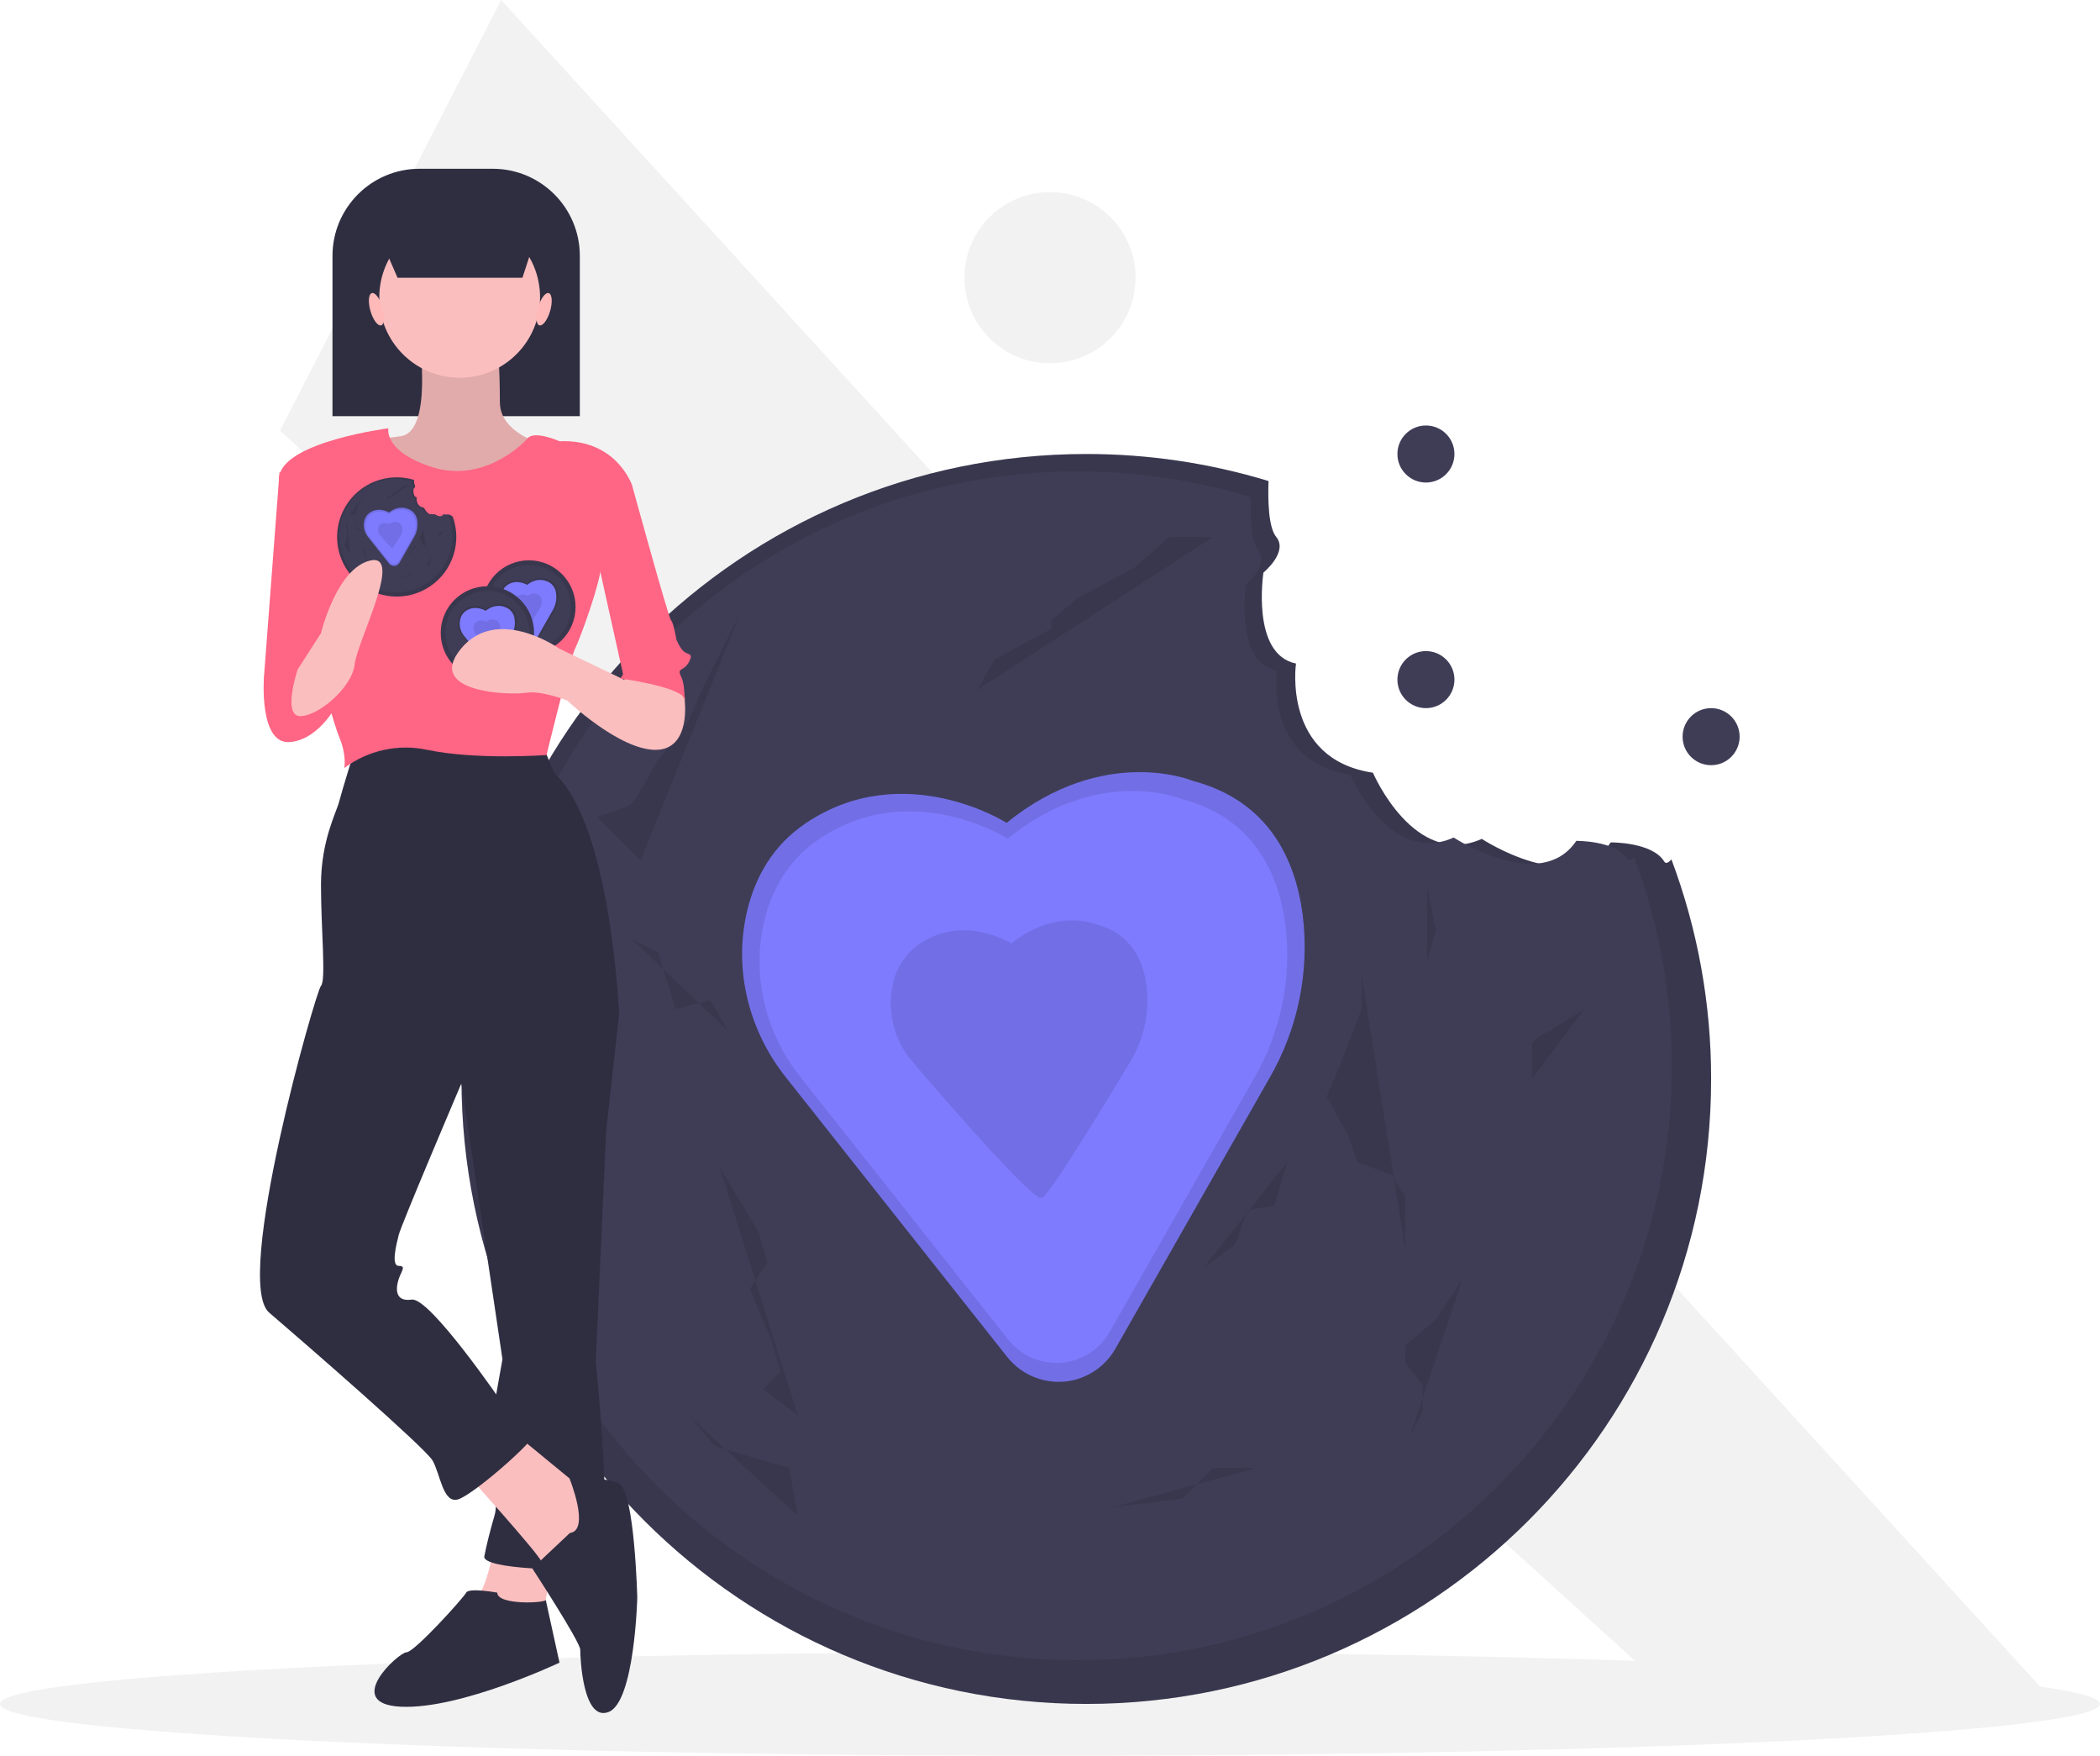
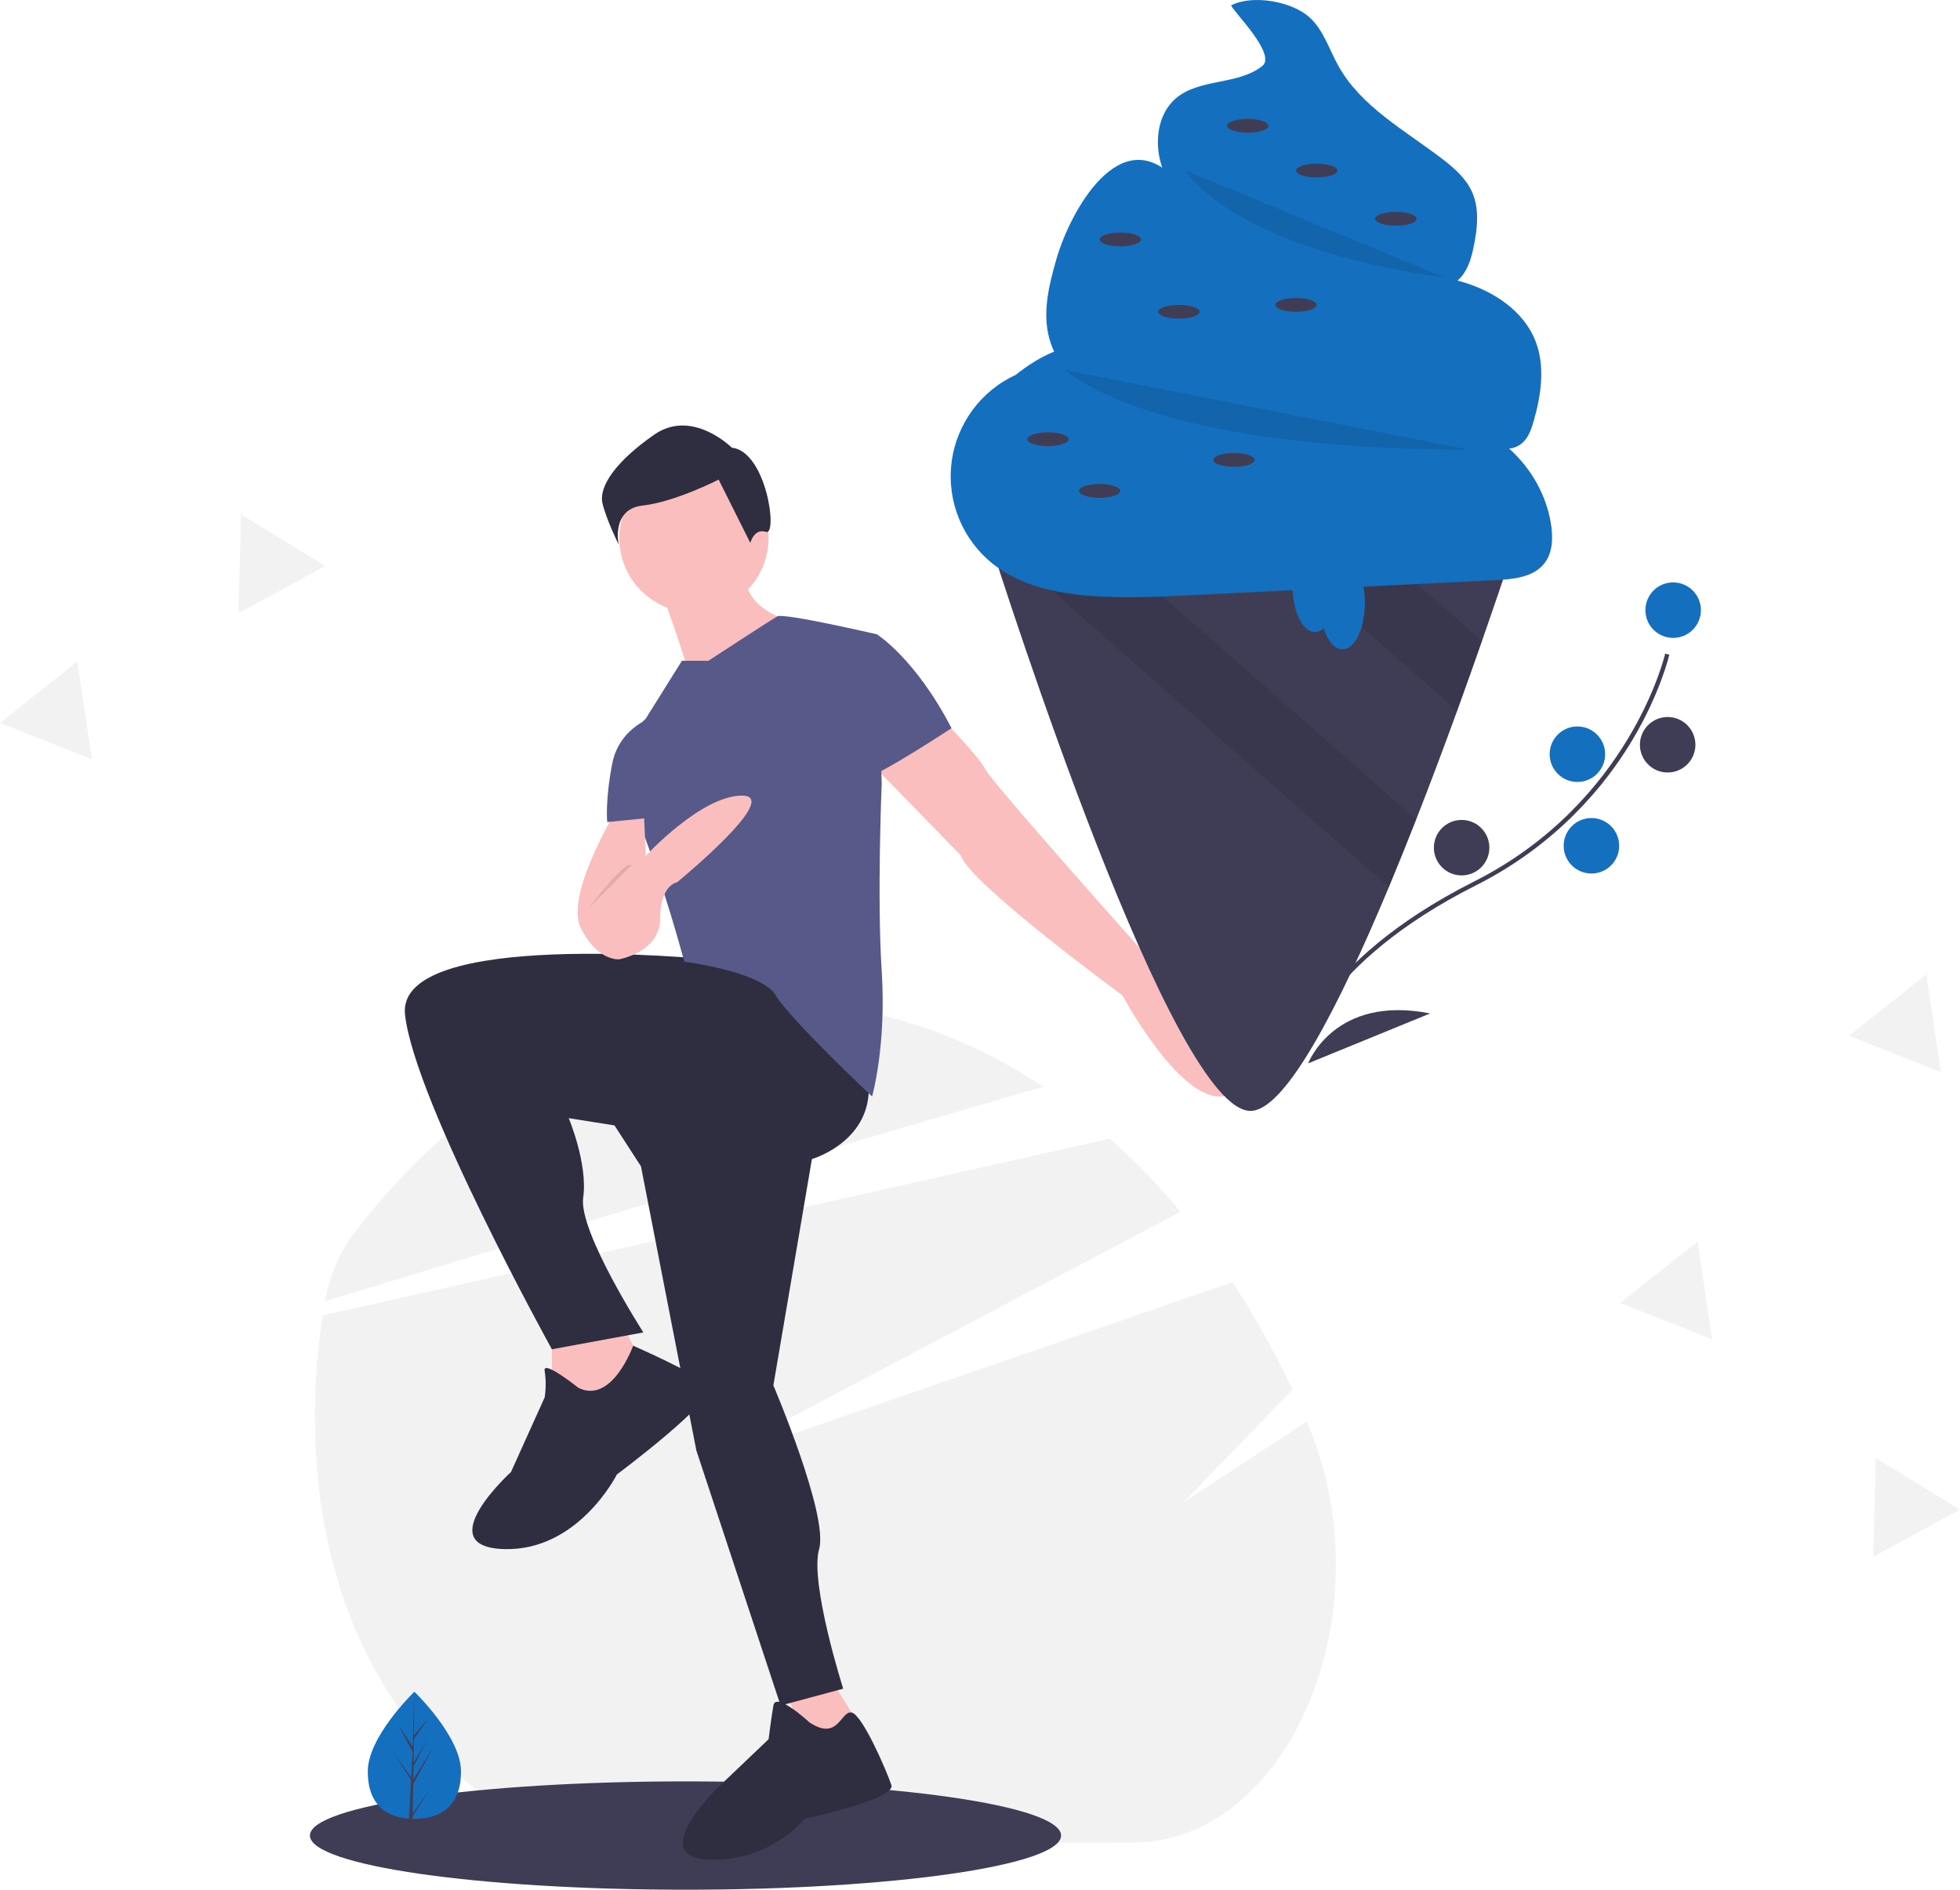
- <svg xmlns="http://www.w3.org/2000/svg" id="b4f74b74-9f48-4ac7-9642-0389d8d43dd0" data-name="Layer 1" width="810" height="677.079" viewBox="0 0 810 677.079">
-   <polygon points="653.438 661.145 108 166.079 193.292 0 793 657.079 653.438 661.145" fill="#f2f2f2" />
-   <circle cx="405" cy="107.079" r="33" fill="#f2f2f2" />
-   <circle cx="550" cy="175.079" r="11" fill="#3f3d56" />
-   <circle cx="550" cy="262.079" r="11" fill="#3f3d56" />
-   <circle cx="660" cy="284.079" r="11" fill="#3f3d56" />
-   <ellipse cx="405" cy="657.079" rx="405" ry="20" fill="#f2f2f2" />
-   <path d="M836.916,443.695c-4.594-7.577-20.639-7.381-20.639-7.381-14.609,21.706-49.726-1.351-49.726-1.351-26.082,11.669-41.996-25.517-41.996-25.517-35.095-5.248-29.673-42.107-29.673-42.107-17.46-3.506-12.561-35.074-12.561-35.074s9.688-7.946,4.921-13.759c-3.031-3.696-3.219-14.302-2.955-21.543A240.948,240.948,0,0,0,614,286.54c-133.101,0-241,107.899-241,241s107.899,241,241,241,241-107.899,241-241A240.445,240.445,0,0,0,839.688,442.865C838.451,444.261,837.492,444.645,836.916,443.695Z" transform="translate(-195 -111.4605)" fill="#3f3d56" />
-   <path d="M836.916,443.695c-4.594-7.577-20.639-7.381-20.639-7.381-14.609,21.706-49.726-1.351-49.726-1.351-26.082,11.669-41.996-25.517-41.996-25.517-35.095-5.248-29.673-42.107-29.673-42.107-17.46-3.506-12.561-35.074-12.561-35.074s9.688-7.946,4.921-13.759c-3.031-3.696-3.219-14.302-2.955-21.543A240.948,240.948,0,0,0,614,286.54c-133.101,0-241,107.899-241,241s107.899,241,241,241,241-107.899,241-241A240.445,240.445,0,0,0,839.688,442.865C838.451,444.261,837.492,444.645,836.916,443.695Z" transform="translate(-195 -111.4605)" opacity="0.1" />
-   <path d="M822.633,442.744c-4.369-7.206-19.629-7.02-19.629-7.02-13.894,20.643-47.292-1.285-47.292-1.285-24.806,11.098-39.941-24.268-39.941-24.268-33.377-4.991-28.221-40.045-28.221-40.045-16.606-3.334-11.946-33.357-11.946-33.357s9.214-7.557,4.68-13.086c-2.883-3.515-3.062-13.602-2.81-20.488a229.153,229.153,0,0,0-66.846-9.914c-126.585,0-229.203,102.618-229.203,229.203s102.618,229.203,229.203,229.203,229.203-102.618,229.203-229.203a228.676,228.676,0,0,0-14.563-80.53C824.093,443.282,823.181,443.647,822.633,442.744Z" transform="translate(-195 -111.4605)" fill="#3f3d56" />
-   <path d="M583.262,428.777s-39.525-25.152-77.253,0c-13.205,8.803-19.807,21.348-22.811,33.937-5.341,22.383.516,45.98,14.8,64.022l85.352,107.813A25.371,25.371,0,0,0,608.648,643.767q.277-.062.558-.129a25.441,25.441,0,0,0,16.085-12.213l59.359-104.24a100.954,100.954,0,0,0,12.823-62.795c-2.784-21.437-13.078-44.035-42.347-51.783C655.125,412.608,620.99,398.235,583.262,428.777Z" transform="translate(-195 -111.4605)" fill="#7e7bff" />
-   <path d="M583.262,428.777s-39.525-25.152-77.253,0c-13.205,8.803-19.807,21.348-22.811,33.937-5.341,22.383.516,45.98,14.8,64.022l85.352,107.813A25.371,25.371,0,0,0,608.648,643.767q.277-.062.558-.129a25.441,25.441,0,0,0,16.085-12.213l59.359-104.24a100.954,100.954,0,0,0,12.823-62.795c-2.784-21.437-13.078-44.035-42.347-51.783C655.125,412.608,620.99,398.235,583.262,428.777Z" transform="translate(-195 -111.4605)" opacity="0.1" />
-   <path d="M583.664,434.847s-37.077-23.594-72.469,0c-12.387,8.258-18.581,20.026-21.399,31.835-5.011,20.997.484,43.132,13.883,60.057l80.066,101.135a23.8,23.8,0,0,0,23.732,8.648q.26-.058.523-.121a23.866,23.866,0,0,0,15.089-11.456l55.682-97.784a94.702,94.702,0,0,0,12.029-58.906c-2.611-20.11-12.268-41.308-39.725-48.576C651.077,419.679,619.056,406.197,583.664,434.847Z" transform="translate(-195 -111.4605)" fill="#7e7bff" />
-   <path d="M585.107,475.304s-18.039-11.479-35.258,0a24.904,24.904,0,0,0-10.411,15.488,34.403,34.403,0,0,0,6.754,29.219s46.182,54.38,50.501,53.413q.126-.028.255-.059c3.111-.747,34.432-53.148,34.432-53.148a46.075,46.075,0,0,0,5.852-28.659c-1.27-9.784-5.969-20.097-19.327-23.633C617.905,467.924,602.326,461.365,585.107,475.304Z" transform="translate(-195 -111.4605)" opacity="0.1" />
-   <polyline points="277.434 449.785 282.49 458.212 292.601 475.065 295.972 486.862 289.231 496.974 297.657 517.198 301.028 528.995 294.287 535.736 307.769 545.848" opacity="0.1" />
-   <polyline points="525.175 375.631 525.175 389.114 516.748 411.023 511.692 422.82 520.119 437.988 523.49 448.1 536.972 453.156 542.028 461.583 542.028 481.806" opacity="0.1" />
-   <path d="M806.126,500.574l-13.483,8.427s-6.741,3.371-6.741,5.056v13.483" transform="translate(-195 -111.4605)" opacity="0.1" />
-   <polyline points="550.455 341.925 553.825 358.778 550.455 370.576" opacity="0.1" />
-   <polyline points="563.937 493.604 553.825 508.771 542.028 518.883 542.028 525.624 548.769 534.051 548.769 544.163 543.713 554.275" opacity="0.1" />
-   <polyline points="467.874 207.1 451.021 207.1 437.538 218.897 415.629 230.694 405.517 239.121 405.517 242.492 383.608 254.289 376.867 266.086" opacity="0.1" />
-   <path d="M480.86,347.211l-15.168,30.336-5.056,11.797-11.797,15.168s-8.427,15.168-10.112,16.853-13.483,5.056-13.483,5.056l16.853,16.853" transform="translate(-195 -111.4605)" opacity="0.1" />
-   <polyline points="218.448 352.037 215.077 373.946 218.448 387.429 218.448 411.023 208.336 454.841 218.448 466.638 230.245 481.806" opacity="0.1" />
-   <polyline points="243.727 362.149 253.839 367.205 260.58 389.114 274.063 385.743 280.804 397.541" opacity="0.1" />
-   <polyline points="429.112 581.24 456.077 577.869 467.874 566.072 484.727 566.072" opacity="0.1" />
-   <polyline points="265.636 545.848 275.748 557.645 292.601 562.701 304.399 566.072 307.769 584.61" opacity="0.1" />
-   <polyline points="464.503 488.548 476.301 480.121 481.357 466.638 491.469 464.953 496.524 448.1" opacity="0.1" />
-   <path d="M161.837,65.079h28.218a33.592,33.592,0,0,1,33.592,33.592V160.482a0,0,0,0,1,0,0H128.245a0,0,0,0,1,0,0V98.671A33.592,33.592,0,0,1,161.837,65.079Z" fill="#2f2e41" />
-   <path d="M385.808,706.621s-3,19-8,22,26,10,26,10l5-30Z" transform="translate(-195 -111.4605)" fill="#fbbebe" />
-   <path d="M422.808,489.621l11,13-5,45-4,89s8,77,0,79-44,1-43-4,2-9,4-16-2-32-2-32l5-28-18-121Z" transform="translate(-195 -111.4605)" fill="#2f2e41" />
-   <path d="M386.808,725.621s-11-2-12,0-20,23-23,23-25,20-2,21,61-17,61-17-5.592-25.446-5.296-24.223S386.808,730.621,386.808,725.621Z" transform="translate(-195 -111.4605)" fill="#2f2e41" />
-   <path d="M374.808,679.621s28,31,29,34,16,0,16,0l6-20-5-7-28-23Z" transform="translate(-195 -111.4605)" fill="#fbbebe" />
-   <path d="M414.808,702.621l-14.5,13.648s18.5,28.352,18.5,31.352,1,28,11,24,11-44,11-44-1-41-7-44-19.15-2.052-19.15-2.052S422.808,701.621,414.808,702.621Z" transform="translate(-195 -111.4605)" fill="#2f2e41" />
-   <path d="M331.808,400.621s-5,16-6,20-7,15-7,32,2,37,0,39-34,114-20,126,60,52,63,57,4,17,10,15,29-22,30-26-13-11-13-11-28-41-35-40-6-5-5-8,3-5,0-5-1-8,0-12,24-58,24-58l61-27s-3-73-25-93l-5-12S347.808,393.621,331.808,400.621Z" transform="translate(-195 -111.4605)" fill="#2f2e41" />
-   <path d="M356.808,242.621s5,35-7,37-22,1-22,2,30,32,30,32l28-2,25-27s-23-4-23-18-1-24-1-24Z" transform="translate(-195 -111.4605)" fill="#fbbebe" />
-   <path d="M356.808,242.621s5,35-7,37-22,1-22,2,30,32,30,32l28-2,25-27s-23-4-23-18-1-24-1-24Z" transform="translate(-195 -111.4605)" opacity="0.1" />
-   <circle cx="177.308" cy="114.661" r="31" fill="#fbbebe" />
-   <path d="M344.808,276.621s-39,5-42,18,20,94,23,101,2,12,2,12a39.566,39.566,0,0,1,32-7c19,4,46,2,46,2s9-37,11-41,10-26,10-32,12-31,12-31-6-18-28-17c0,0-9.596-4.295-12.298-1.148s-17.702,17.148-36.702,11.148S344.808,276.621,344.808,276.621Z" transform="translate(-195 -111.4605)" fill="#ff6584" />
-   <path d="M313.808,293.621h-11l-6,79s22,6,25,2S313.808,293.621,313.808,293.621Z" transform="translate(-195 -111.4605)" fill="#ff6584" />
-   <path d="M419.808,293.621l19,5s14,51,15,52,2,7,2,7,0,1,2,4,5,1,3,5-5,2-3,6,1,15,1,15-5-19-23-14l-12-54Z" transform="translate(-195 -111.4605)" fill="#ff6584" />
-   <polygon points="201.511 107.121 153.343 107.121 142.438 82.057 209.69 82.057 201.511 107.121" fill="#2f2e41" />
-   <ellipse cx="340.224" cy="230.709" rx="2.425" ry="6.468" transform="translate(-245.7685 -7.65272) rotate(-16.16012)" fill="#ffb9b9" />
-   <ellipse cx="404.861" cy="230.709" rx="6.468" ry="2.425" transform="translate(-124.414 443.9009) rotate(-73.83988)" fill="#ffb9b9" />
-   <circle cx="204" cy="234.079" r="18" fill="#3f3d56" />
-   <circle cx="204" cy="234.079" r="18" opacity="0.1" />
-   <circle cx="204" cy="234.079" r="16.215" fill="#3f3d56" />
-   <path d="M398.285,336.373s-4.131-2.629-8.075,0a5.704,5.704,0,0,0-2.384,3.547,7.879,7.879,0,0,0,1.547,6.692l8.921,11.269a2.652,2.652,0,0,0,2.644.964l.058-.014a2.659,2.659,0,0,0,1.681-1.277l6.205-10.896a10.552,10.552,0,0,0,1.34-6.564,5.896,5.896,0,0,0-4.426-5.413S402.229,333.181,398.285,336.373Z" transform="translate(-195 -111.4605)" opacity="0.1" />
-   <path d="M398.327,337.008s-3.875-2.466-7.575,0a5.35,5.35,0,0,0-2.237,3.328,7.391,7.391,0,0,0,1.451,6.277l8.369,10.571a2.488,2.488,0,0,0,2.481.904l.055-.013a2.495,2.495,0,0,0,1.577-1.197l5.82-10.221a9.899,9.899,0,0,0,1.257-6.157,5.531,5.531,0,0,0-4.152-5.077S402.026,334.013,398.327,337.008Z" transform="translate(-195 -111.4605)" fill="#7e7bff" />
-   <path d="M398.478,341.237a3.557,3.557,0,0,0-3.685,0,2.603,2.603,0,0,0-1.088,1.619,3.596,3.596,0,0,0,.706,3.054s4.827,5.684,5.279,5.583l.027-.006c.325-.078,3.599-5.555,3.599-5.555a4.816,4.816,0,0,0,.612-2.996,2.691,2.691,0,0,0-2.02-2.47A3.503,3.503,0,0,0,398.478,341.237Z" transform="translate(-195 -111.4605)" opacity="0.1" />
-   <circle cx="188" cy="244.079" r="18" fill="#3f3d56" />
-   <circle cx="188" cy="244.079" r="18" opacity="0.1" />
-   <circle cx="188" cy="244.079" r="16.215" fill="#3f3d56" />
-   <path d="M382.285,346.373s-4.131-2.629-8.075,0a5.704,5.704,0,0,0-2.384,3.547,7.879,7.879,0,0,0,1.547,6.692l8.921,11.269a2.652,2.652,0,0,0,2.644.964l.058-.014a2.659,2.659,0,0,0,1.681-1.277l6.205-10.896a10.552,10.552,0,0,0,1.34-6.564,5.896,5.896,0,0,0-4.426-5.413S386.229,343.181,382.285,346.373Z" transform="translate(-195 -111.4605)" opacity="0.1" />
-   <path d="M382.327,347.008s-3.875-2.466-7.575,0a5.35,5.35,0,0,0-2.237,3.328,7.391,7.391,0,0,0,1.451,6.277l8.369,10.571a2.488,2.488,0,0,0,2.481.904l.055-.013a2.495,2.495,0,0,0,1.577-1.197l5.82-10.221a9.899,9.899,0,0,0,1.257-6.157,5.531,5.531,0,0,0-4.152-5.077S386.026,344.013,382.327,347.008Z" transform="translate(-195 -111.4605)" fill="#7e7bff" />
-   <path d="M382.478,351.237a3.557,3.557,0,0,0-3.685,0,2.603,2.603,0,0,0-1.088,1.619,3.596,3.596,0,0,0,.706,3.054s4.827,5.684,5.279,5.583l.027-.006c.325-.078,3.599-5.555,3.599-5.555a4.816,4.816,0,0,0,.612-2.996,2.691,2.691,0,0,0-2.02-2.47A3.503,3.503,0,0,0,382.478,351.237Z" transform="translate(-195 -111.4605)" opacity="0.1" />
-   <path d="M369.274,310.538c-.438-.723-1.97-.704-1.97-.704-1.394,2.072-4.746-.129-4.746-.129-2.489,1.114-4.008-2.435-4.008-2.435-3.349-.501-2.832-4.018-2.832-4.018-1.666-.335-1.199-3.347-1.199-3.347s.925-.758.47-1.313a4.038,4.038,0,0,1-.282-2.056,22.985,22.985,0,1,0,14.831,13.924C369.421,310.592,369.329,310.628,369.274,310.538Z" transform="translate(-195 -111.4605)" fill="#3f3d56" />
-   <path d="M369.274,310.538c-.438-.723-1.97-.704-1.97-.704-1.394,2.072-4.746-.129-4.746-.129-2.489,1.114-4.008-2.435-4.008-2.435-3.349-.501-2.832-4.018-2.832-4.018-1.666-.335-1.199-3.347-1.199-3.347s.925-.758.47-1.313a4.038,4.038,0,0,1-.282-2.056,22.985,22.985,0,1,0,14.831,13.924C369.421,310.592,369.329,310.628,369.274,310.538Z" transform="translate(-195 -111.4605)" opacity="0.1" />
-   <path d="M367.911,310.447c-.417-.688-1.873-.67-1.873-.67-1.326,1.97-4.513-.123-4.513-.123-2.367,1.059-3.812-2.316-3.812-2.316-3.185-.476-2.693-3.822-2.693-3.822-1.585-.318-1.14-3.183-1.14-3.183s.879-.721.447-1.249a3.84,3.84,0,0,1-.268-1.955,21.86,21.86,0,1,0,14.105,13.243C368.05,310.498,367.963,310.533,367.911,310.447Z" transform="translate(-195 -111.4605)" fill="#3f3d56" />
-   <path d="M345.067,309.114s-3.772-2.4-7.373,0a5.208,5.208,0,0,0-2.177,3.239,7.194,7.194,0,0,0,1.412,6.11l8.146,10.289a2.421,2.421,0,0,0,2.414.88l.053-.012a2.428,2.428,0,0,0,1.535-1.166l5.665-9.948a9.635,9.635,0,0,0,1.224-5.993,5.383,5.383,0,0,0-4.041-4.942S348.667,306.199,345.067,309.114Z" transform="translate(-195 -111.4605)" fill="#7e7bff" />
-   <path d="M345.067,309.114s-3.772-2.4-7.373,0a5.208,5.208,0,0,0-2.177,3.239,7.194,7.194,0,0,0,1.412,6.11l8.146,10.289a2.421,2.421,0,0,0,2.414.88l.053-.012a2.428,2.428,0,0,0,1.535-1.166l5.665-9.948a9.635,9.635,0,0,0,1.224-5.993,5.383,5.383,0,0,0-4.041-4.942S348.667,306.199,345.067,309.114Z" transform="translate(-195 -111.4605)" opacity="0.1" />
-   <path d="M345.105,309.693s-3.538-2.252-6.916,0a4.885,4.885,0,0,0-2.042,3.038,6.748,6.748,0,0,0,1.325,5.732l7.641,9.652a2.271,2.271,0,0,0,2.265.825l.05-.012a2.278,2.278,0,0,0,1.44-1.093l5.314-9.332a9.038,9.038,0,0,0,1.148-5.622,5.05,5.05,0,0,0-3.791-4.636S348.483,306.959,345.105,309.693Z" transform="translate(-195 -111.4605)" fill="#7e7bff" />
-   <path d="M345.243,313.554a3.247,3.247,0,0,0-3.365,0,2.377,2.377,0,0,0-.994,1.478,3.283,3.283,0,0,0,.645,2.789s4.407,5.19,4.82,5.097l.024-.006a57.857,57.857,0,0,0,3.286-5.072,4.397,4.397,0,0,0,.559-2.735,2.457,2.457,0,0,0-1.845-2.255A3.198,3.198,0,0,0,345.243,313.554Z" transform="translate(-195 -111.4605)" opacity="0.1" />
-   <polyline points="139.49 210.296 139.972 211.1 140.937 212.708 141.259 213.834 140.615 214.799 141.42 216.729 141.741 217.855 141.098 218.499 142.385 219.464" opacity="0.1" />
-   <polyline points="163.133 203.219 163.133 204.506 162.329 206.597 161.846 207.722 162.65 209.17 162.972 210.135 164.259 210.617 164.741 211.422 164.741 213.352" opacity="0.1" />
-   <path d="M366.336,315.966l-1.287.804s-.643.322-.643.483v1.287" transform="translate(-195 -111.4605)" opacity="0.1" />
-   <polyline points="165.545 200.002 165.867 201.61 165.545 202.736" opacity="0.1" />
-   <polyline points="166.832 214.478 165.867 215.925 164.741 216.89 164.741 217.534 165.385 218.338 165.385 219.303 164.902 220.268" opacity="0.1" />
-   <polyline points="157.664 187.135 156.056 187.135 154.769 188.261 152.678 189.387 151.713 190.191 151.713 190.513 149.622 191.638 148.979 192.764" opacity="0.1" />
-   <path d="M335.294,301.33l-1.448,2.895-.483,1.126-1.126,1.448s-.804,1.448-.965,1.608a6.621,6.621,0,0,1-1.287.483l1.608,1.608" transform="translate(-195 -111.4605)" opacity="0.1" />
-   <polyline points="133.86 200.967 133.538 203.058 133.86 204.345 133.86 206.597 132.895 210.778 133.86 211.904 134.986 213.352" opacity="0.1" />
-   <polyline points="136.273 201.932 137.238 202.415 137.881 204.506 139.168 204.184 139.811 205.31" opacity="0.1" />
-   <polyline points="153.965 222.841 156.538 222.52 157.664 221.394 159.273 221.394" opacity="0.1" />
-   <polyline points="138.364 219.464 139.329 220.59 140.937 221.072 142.063 221.394 142.385 223.163" opacity="0.1" />
-   <polyline points="157.343 213.995 158.469 213.191 158.951 211.904 159.916 211.743 160.399 210.135" opacity="0.1" />
-   <path d="M299.808,364.621l-3,8s-2,26,10,25,19-16,19-16-7-19-15-17S299.808,364.621,299.808,364.621Z" transform="translate(-195 -111.4605)" fill="#ff6584" />
-   <path d="M309.808,369.621s-6,18,1,18,20-11,21-20,19-43,6-40-19,28-19,28Z" transform="translate(-195 -111.4605)" fill="#fbbebe" />
-   <path d="M452.808,370.621l6.247,10.44s2.753,19.56-11.247,19.56-34-19-34-19-10-4-16-3-39,0-25-17,38,0,38,0l25,12,13-7Z" transform="translate(-195 -111.4605)" fill="#fbbebe" />
-   <path d="M444.308,357.121l-10,16s23,3,25,8-9-26-9-26Z" transform="translate(-195 -111.4605)" fill="#ff6584" />
+ <svg xmlns="http://www.w3.org/2000/svg" id="acfec7e7-ff55-4f51-a7da-3052482bb043" data-name="Layer 1" width="814.102" height="785" viewBox="0 0 814.102 785">
+   <path d="M663.893,822.889l-229.215.759c-60.81-18.272-110.632-81.736-110.947-176.887a269.465,269.465,0,0,1,3.238-42.812L511.591,562.471l142.424-31.995a283.262,283.262,0,0,1,29.256,30.419L547.081,632.808,482.834,666.734,555.028,641.827l149.843-51.694a363.37,363.37,0,0,1,24.916,44.672l-45.211,46.725L735.721,648.048q.328.769.653,1.541C768.787,726.539,728.571,822.675,663.893,822.889Z" transform="translate(-192.9489 -57.5)" fill="#f2f2f2" />
+   <path d="M626.224,508.94c-34.663,9.955-77.279,22.533-121.095,35.607C441.778,563.455,375.921,583.408,327.974,597.994l.031-.171a65.899,65.899,0,0,1,12.16-28.225c35.517-46.179,80.743-78.439,131.077-90.419h.004a188.906,188.906,0,0,1,43.202-5.154C554.494,473.893,592.426,486.453,626.224,508.94Z" transform="translate(-192.9489 -57.5)" fill="#f2f2f2" />
+   <ellipse cx="284.729" cy="762.5" rx="156" ry="22.5" fill="#3f3d56" />
+   <polygon points="229.229 552.5 229.229 587.5 254.229 590.5 269.229 571.5 257.229 547.5 229.229 552.5" fill="#fbbebe" />
+   <polygon points="324.229 696.5 337.229 731.5 361.229 723.5 343.229 694.5 324.229 696.5" fill="#fbbebe" />
+   <path d="M487.178,456s-130-13-126,23,61,139,61,139l38-7s-27-42-25-56-6-33-6-33l19,3,11,17,23,118,35,106,26-7s-14-44-10-58-19-68-19-68l16-94s31-9,22-40S487.178,456,487.178,456Z" transform="translate(-192.9489 -57.5)" fill="#2f2e41" />
+   <path d="M433.178,634s-15-12-14-7a35.882,35.882,0,0,1,0,11l-14,31s-34,31-3,32,47-31,47-31,43-32,38-37-31.242-16.483-31.242-16.483S447.178,641,433.178,634Z" transform="translate(-192.9489 -57.5)" fill="#2f2e41" />
+   <path d="M529.178,773s-14-13-15-7-2,14-2,14l-21,20s-30,29-4,30a50.271,50.271,0,0,0,40-17s38-8,36-14-12.028-29.212-16.514-30.106S541.178,781,529.178,773Z" transform="translate(-192.9489 -57.5)" fill="#2f2e41" />
+   <circle cx="288.229" cy="223.5" r="31" fill="#fbbebe" />
+   <path d="M467.178,302s13,35,12,38,41-25,41-25-18-4-18-20Z" transform="translate(-192.9489 -57.5)" fill="#fbbebe" />
+   <path d="M581.178,353s18,18,21,24,71,82,71,82,45,53,27,54-41-42-41-42-64-47-67-58l-37-38Z" transform="translate(-192.9489 -57.5)" fill="#fbbebe" />
+   <path d="M487.178,332h-11l-15,24s-15,13-4,40,20,61,20,61,32,4,38,14,40,42,40,42,6-21,4-52,0-78,0-78l-2-62s-38.623-8.952-41.312-7.476S487.178,332,487.178,332Z" transform="translate(-192.9489 -57.5)" fill="#575a89" />
+   <path d="M542.178,324l15-3s16,10,31,39c0,0-32,21-35,20S542.178,324,542.178,324Z" transform="translate(-192.9489 -57.5)" fill="#575a89" />
+   <path d="M450.178,392s-23,37-16,51,16,13,16,13,17-3,17-17,7-15,7-15,44-36,27-36-40,25-40,25l-1-23Z" transform="translate(-192.9489 -57.5)" fill="#fbbebe" />
+   <path d="M465.178,355s-15,4-18,20-2,24-2,24l20-2Z" transform="translate(-192.9489 -57.5)" fill="#575a89" />
+   <path d="M437.178,435s16-21,18-18Z" transform="translate(-192.9489 -57.5)" opacity="0.1" />
+   <path d="M496.926,243.471s-16.44-16.426-32.267-5.397-23.197,21.533-21.431,28.667,6.701,16.991,6.701,16.991-3.293-14.788,10.013-16.237,31.499-10.755,31.499-10.755l13.158,26.287s1.601-6.213,6.531-4.572S511.355,245.068,496.926,243.471Z" transform="translate(-192.9489 -57.5)" fill="#2f2e41" />
+   <path d="M384.43,793.394c0,14.581-8.668,19.672-19.361,19.672q-.372,0-.742-.008c-.495-.011-.986-.034-1.471-.067-9.65-.683-17.148-6.036-17.148-19.596,0-14.034,17.933-31.741,19.28-33.052l.002-.002c.052-.051.078-.075.078-.075S384.43,778.814,384.43,793.394Z" transform="translate(-192.9489 -57.5)" fill="#146fbe" />
+   <path d="M364.365,810.836l7.081-9.894-7.099,10.981-.019,1.136c-.495-.011-.986-.034-1.471-.067l.763-14.588-.006-.113.013-.021.072-1.378-7.116-11.008,7.139,9.975.017.293.577-11.022-6.093-11.375,6.167,9.44.6-22.851.002-.078v.075l-.1,18.019,6.065-7.144-6.09,8.696-.16,9.868,5.663-9.471-5.687,10.923-.09,5.486,8.222-13.182L364.563,798.633Z" transform="translate(-192.9489 -57.5)" fill="#3f3d56" />
+   <path d="M824.256,277.166s-6.153,19.13-15.753,46.616c-3.105,8.928-6.582,18.729-10.33,29.046-5.223,14.365-10.974,29.732-16.998,45.099-3.706,9.458-7.512,18.901-11.361,28.13-20.69,49.463-42.724,92.316-57.161,92.917-32.436,1.345-101.917-215.681-109.5-239.661-.444-1.402-.672-2.146-.672-2.146Z" transform="translate(-192.9489 -57.5)" fill="#3f3d56" />
+   <path d="M808.502,323.781c-3.105,8.928-6.582,18.729-10.33,29.046L712.251,277.166h43.311Z" transform="translate(-192.9489 -57.5)" opacity="0.1" />
+   <path d="M781.174,397.926c-3.706,9.458-7.512,18.901-11.361,28.13L603.152,279.312c-.444-1.402-.672-2.146-.672-2.146h41.551Z" transform="translate(-192.9489 -57.5)" opacity="0.1" />
+   <path d="M717.213,84.951c-10.167,8.053-26.243,5.008-36.014,13.538-6.683,5.834-8.466,15.811-6.643,24.493s6.67,16.386,11.545,23.798c3.365,5.115,6.855,10.271,11.583,14.162,6.61,5.439,15.094,7.972,23.409,10.005a291.534,291.534,0,0,0,55.221,8.005c8.304.399,17.708,0,23.303-6.149,3.258-3.581,4.568-8.488,5.523-13.233,1.493-7.424,2.323-15.416-.763-22.331-2.537-5.684-7.419-9.944-12.362-13.726-15.505-11.864-33.765-21.686-43.228-38.762-3.761-6.788-6.081-14.653-11.782-19.919-7.431-6.864-23.965-9.671-32.715-5.086C705.642,62.827,723.308,80.123,717.213,84.951Z" transform="translate(-192.9489 -57.5)" fill="#146fbe" />
+   <path d="M631.779,164.994c-3.014,10.453-5.791,21.513-3.253,32.092,3.347,13.948,15.576,24.393,28.99,29.471s28.044,5.67,42.377,6.205l75.046,2.803c9.431.352,19.044.739,27.908,3.981,7.306,2.672,15.988,7.072,22.079,2.233,2.762-2.195,4.003-5.748,4.984-9.138,3.19-11.028,4.974-23.139.685-33.787-4.915-12.203-17.036-20.221-29.621-24.054s-25.913-4.206-38.989-5.653a235.011,235.011,0,0,1-39.202-7.76c-10.72-3.09-21.582-7.167-29.512-15.015-4.289-4.245-7.537-9.423-11.58-13.903C658.531,106.802,637.475,145.241,631.779,164.994Z" transform="translate(-192.9489 -57.5)" fill="#146fbe" />
+   <path d="M615.288,213.017a46.446,46.446,0,0,0-9.689,78.925c11.427,8.968,26.381,12.087,40.87,13.131,14.148,1.019,28.356.318,42.523-.384l125.346-6.208c7.347-.364,15.663-1.21,20.148-7.04,3.347-4.352,3.544-10.354,2.745-15.786-2.875-19.54-17.629-36.838-36.47-42.76-7.106-2.233-14.587-2.94-22.004-3.634l-53.732-5.028c-7.236-.677-14.514-1.362-21.527-3.268-21.249-5.776-40.235-22.64-62.113-20.143-14.842,1.694-27.062,12.084-37.844,22.424" transform="translate(-192.9489 -57.5)" fill="#146fbe" />
+   <path d="M685.467,128.361s17.537,31.663,107.495,44.448" transform="translate(-192.9489 -57.5)" opacity="0.1" />
+   <path d="M635.707,211.293s32.59,32.964,167.086,32.964" transform="translate(-192.9489 -57.5)" opacity="0.1" />
+   <ellipse cx="518.272" cy="52.26" rx="8.585" ry="2.862" fill="#3f3d56" />
+   <ellipse cx="546.889" cy="70.861" rx="8.585" ry="2.862" fill="#3f3d56" />
+   <ellipse cx="579.797" cy="90.892" rx="8.585" ry="2.862" fill="#3f3d56" />
+   <ellipse cx="465.332" cy="99.477" rx="8.585" ry="2.862" fill="#3f3d56" />
+   <ellipse cx="538.304" cy="126.663" rx="8.585" ry="2.862" fill="#3f3d56" />
+   <ellipse cx="435.285" cy="182.464" rx="8.585" ry="2.862" fill="#3f3d56" />
+   <ellipse cx="489.656" cy="129.524" rx="8.585" ry="2.862" fill="#3f3d56" />
+   <ellipse cx="456.747" cy="203.927" rx="8.585" ry="2.862" fill="#3f3d56" />
+   <ellipse cx="512.549" cy="191.049" rx="8.585" ry="2.862" fill="#3f3d56" />
+   <ellipse cx="546.173" cy="243.274" rx="9.3" ry="19.316" fill="#146fbe" />
+   <ellipse cx="557.62" cy="250.428" rx="9.3" ry="19.316" fill="#146fbe" />
+   <path d="M731.486,494.182c.077-.382,2.005-9.517,12.095-22.844,9.257-12.227,27.465-30.42,61.641-47.659,64.745-32.658,79.233-94.014,79.371-94.631l1.73.39c-.035.156-3.659,15.865-15.322,35.414a158.74,158.74,0,0,1-64.981,60.41c-64.635,32.602-72.722,68.908-72.797,69.271Z" transform="translate(-192.9489 -57.5)" fill="#3f3d56" />
+   <circle cx="694.956" cy="253.459" r="11.525" fill="#146fbe" />
+   <circle cx="692.675" cy="309.376" r="11.525" fill="#3f3d56" />
+   <circle cx="655.185" cy="313.3" r="11.525" fill="#146fbe" />
+   <circle cx="661.012" cy="351.345" r="11.525" fill="#146fbe" />
+   <circle cx="607.094" cy="352.126" r="11.525" fill="#3f3d56" />
+   <path d="M736.303,499.227S747.141,470.589,786.96,478.496Z" transform="translate(-192.9489 -57.5)" fill="#3f3d56" />
+   <path d="M726.26,489.213s16.666-25.687-13.277-53.1Z" transform="translate(-192.9489 -57.5)" fill="#3f3d56" />
+   <polygon points="806.157 445.349 787.079 437.82 768 430.292 784.059 417.534 800.118 404.775 803.138 425.062 806.157 445.349" fill="#f2f2f2" />
+   <polygon points="38.157 315.349 19.079 307.82 0 300.292 16.059 287.534 32.118 274.775 35.138 295.062 38.157 315.349" fill="#f2f2f2" />
+   <polygon points="711.157 556.349 692.079 548.82 673 541.292 689.059 528.534 705.118 515.775 708.138 536.062 711.157 556.349" fill="#f2f2f2" />
+   <polygon points="814.102 627.105 796.083 636.902 778.065 646.7 778.589 626.197 779.113 605.693 796.608 616.399 814.102 627.105" fill="#f2f2f2" />
+   <polygon points="135.102 235.105 117.083 244.902 99.065 254.7 99.589 234.197 100.113 213.693 117.608 224.399 135.102 235.105" fill="#f2f2f2" />
</svg>
